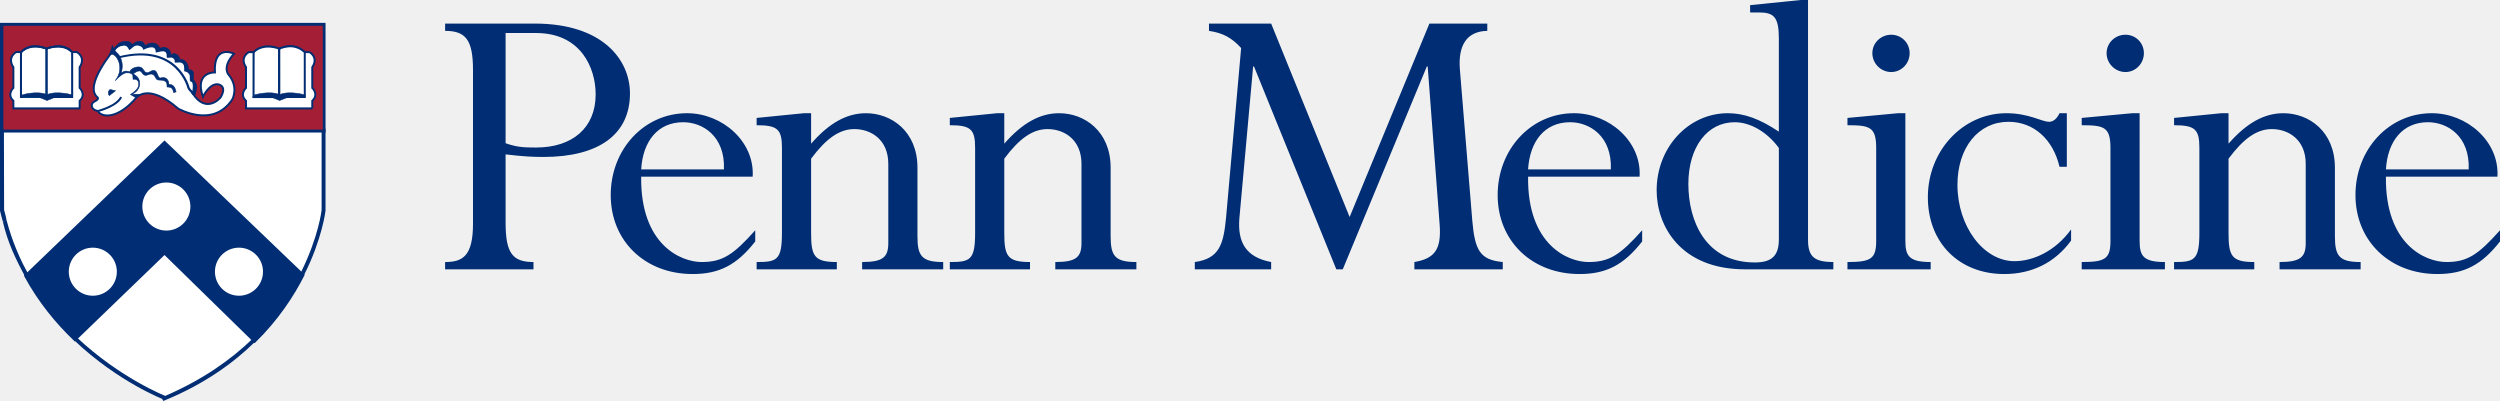
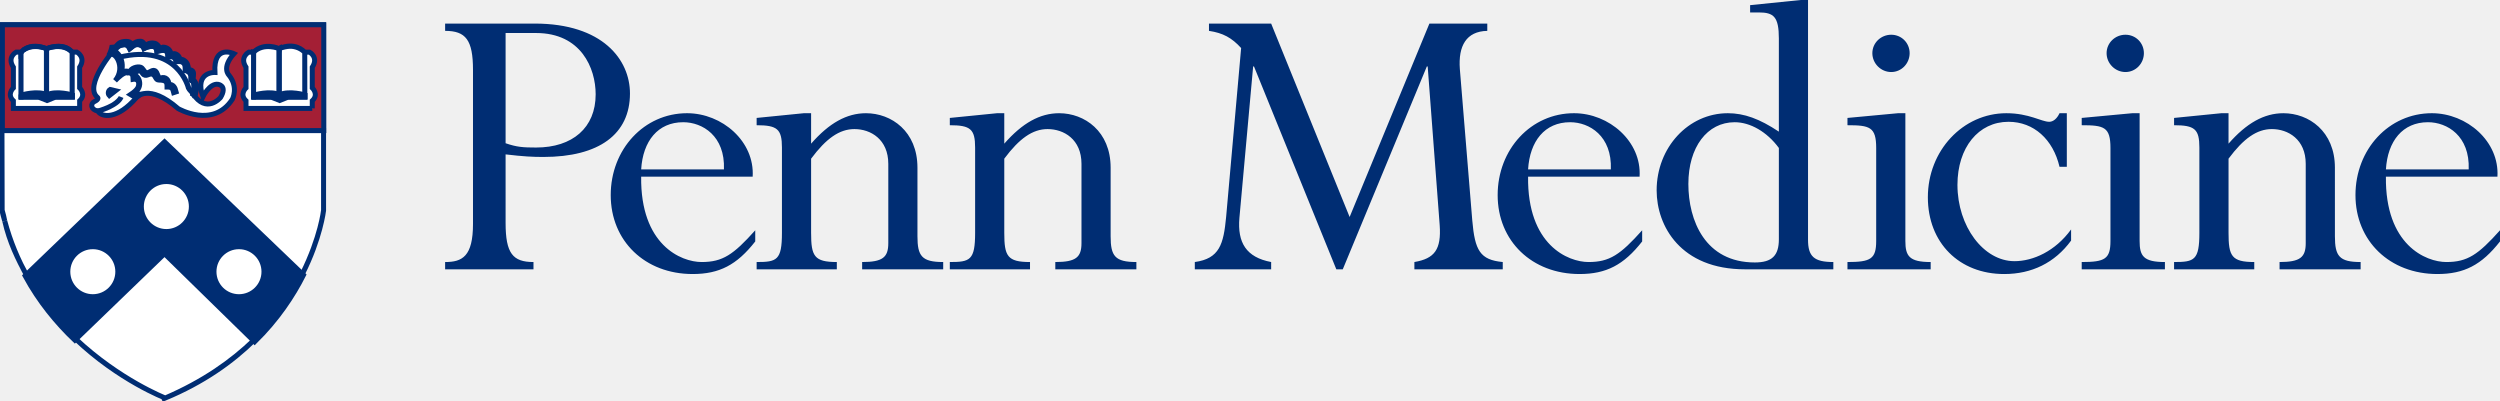
<svg xmlns="http://www.w3.org/2000/svg" version="1.1" id="Layer_1" width="500.235px" height="80.066px">
  <path fill="#002D73" d="M101.167,44.622c0,6.091,1.458,7.81,5.579,7.81v1.459H89.067v-1.459c3.433,0,5.577-1.114,5.577-7.639V13.987  c0-6.008-1.458-7.811-5.577-7.811V4.717h17.935c13.559,0,19.05,7.209,19.05,13.989c0,8.152-6.18,12.7-17.332,12.7  c-2.147,0-3.95-0.088-7.554-0.515 M101.167,28.66c2.231,0.773,3.519,0.859,6.093,0.859c7.294,0,11.928-3.948,11.928-10.642  c0-5.234-2.918-12.271-11.928-12.271h-6.093V28.66z M128.293,35.354c-0.171,13.644,7.98,17.077,12.1,17.077  c4.206,0,6.352-1.46,10.727-6.351v2.231c-3.689,4.719-7.207,6.521-12.527,6.521c-9.527,0-16.391-6.607-16.391-15.791  c0-9.182,6.692-16.389,15.273-16.389c7.036,0,13.557,5.664,13.129,12.7 M144.856,33.895c0.257-6.692-4.29-9.44-8.152-9.44  c-5.063,0-8.066,3.776-8.41,9.44H144.856z M183.577,33.552c0-7.294-5.232-10.898-10.298-10.898c-3.86,0-7.38,1.973-10.982,6.092  v-6.092h-1.461l-9.438,0.943v1.459c4.119,0,5.063,0.771,5.063,4.463v17.076c0,5.493-1.029,5.835-5.063,5.835v1.458h16.045V52.43  c-4.548,0-5.146-1.2-5.146-5.835V31.75c3.003-4.033,5.664-5.922,8.667-5.922c3.26,0,6.779,2.059,6.779,6.951v15.877  c0,2.83-1.117,3.774-5.234,3.774v1.458h16.219V52.43c-4.292,0-5.151-1.2-5.151-5.149 M222.231,33.552  c0-7.294-5.235-10.898-10.296-10.898c-3.862,0-7.382,1.973-10.986,6.092v-6.092h-1.458l-9.439,0.943v1.459  c4.121,0,5.063,0.771,5.063,4.463v17.076c0,5.493-1.028,5.835-5.063,5.835v1.458h16.047V52.43c-4.548,0-5.149-1.2-5.149-5.835V31.75  c3.005-4.033,5.664-5.922,8.667-5.922c3.262,0,6.781,2.059,6.781,6.951v15.877c0,2.83-1.117,3.774-5.236,3.774v1.458h16.221V52.43  c-4.292,0-5.151-1.2-5.151-5.149 M297.597,4.717h-11.582L270.052,43.42L254.35,4.717h-12.441v1.459  c2.83,0.429,4.547,1.375,6.434,3.433l-3.003,33.811c-0.515,5.407-1.287,8.322-6.265,9.011v1.459h15.275v-1.459  c-4.978-0.945-6.78-3.862-6.351-8.839l2.748-30.293h0.17l16.474,40.591h1.289l16.82-40.591h0.171l2.402,31.75  c0.345,4.892-1.029,6.693-5.063,7.382v1.459h17.681v-1.459c-4.551-0.43-5.58-2.319-6.098-8.326l-2.486-30.29  c-0.344-4.636,1.287-7.553,5.489-7.639 M305.761,35.354c-0.172,13.644,7.979,17.077,12.099,17.077c4.205,0,6.353-1.46,10.726-6.351  v2.231c-3.688,4.719-7.207,6.521-12.526,6.521c-9.526,0-16.388-6.607-16.388-15.791c0-9.182,6.69-16.389,15.271-16.389  c7.038,0,13.558,5.664,13.13,12.7 M322.322,33.895c0.255-6.692-4.291-9.44-8.151-9.44c-5.065,0-8.066,3.776-8.41,9.44H322.322z   M361.775,47.968c0,3.349,1.201,4.462,5.064,4.462v1.458h-17.682c-12.87,0-17.673-8.665-17.673-15.79  c0-8.582,6.348-15.445,14.245-15.445c3.258,0,6.348,1.116,10.21,3.689V7.723c0-4.377-1.029-5.235-4.032-5.235h-1.719V1.029  L360.316,0h1.459 M355.94,29.605c-2.404-3.262-5.751-5.149-8.84-5.149c-5.493,0-9.268,4.976-9.268,12.356  c0,7.295,3.348,15.704,13.301,15.704c3.433,0,4.807-1.374,4.807-4.632V29.605z M381.253,48.226c0,3.004,0.771,4.205,5.063,4.205  v1.459h-16.649v-1.459c4.634,0,5.747-0.601,5.747-4.205V29.605c0-4.205-1.284-4.549-5.747-4.549v-1.459l10.127-0.945h1.459   M382.108,10.64c0,2.06-1.629,3.774-3.688,3.774c-2.061,0-3.774-1.714-3.774-3.774c0-2.06,1.714-3.69,3.774-3.69  C380.479,6.95,382.108,8.581,382.108,10.64z M413.558,22.654h-1.46c-0.517,1.116-1.288,1.716-2.06,1.716  c-1.543,0-4.031-1.716-8.58-1.716c-8.669,0-15.705,7.465-15.705,16.819c0,9.098,6.267,15.36,15.275,15.36  c5.493,0,10.127-2.232,13.385-6.694v-2.23c-3.174,4.378-7.635,6.351-11.324,6.351c-6.181,0-11.415-6.952-11.415-15.274  c0-7.466,4.204-12.615,10.214-12.615c5.063,0,8.922,3.519,10.21,9.01h1.46 M428.124,48.226c0,3.004,0.771,4.205,5.063,4.205v1.459  h-16.649v-1.459c4.634,0,5.752-0.601,5.752-4.205V29.605c0-4.205-1.289-4.549-5.752-4.549v-1.459l10.126-0.945h1.461 M428.98,10.64  c0,2.06-1.631,3.774-3.689,3.774c-2.061,0-3.774-1.714-3.774-3.774c0-2.06,1.714-3.69,3.774-3.69  C427.35,6.95,428.98,8.581,428.98,10.64z M467.2,33.552c0-7.294-5.238-10.898-10.302-10.898c-3.858,0-7.379,1.973-10.982,6.092  v-6.092h-1.459l-9.438,0.943v1.459c4.12,0,5.063,0.771,5.063,4.463v17.076c0,5.493-1.029,5.835-5.063,5.835v1.458h16.045V52.43  c-4.549,0-5.147-1.2-5.147-5.835V31.75c3.004-4.033,5.664-5.922,8.667-5.922c3.26,0,6.778,2.059,6.778,6.951v15.877  c0,2.83-1.114,3.774-5.234,3.774v1.458h16.22V52.43c-4.292,0-5.146-1.2-5.146-5.149 M477.406,35.354  c-0.171,13.644,7.983,17.077,12.104,17.077c4.202,0,6.349-1.46,10.726-6.351v2.231c-3.689,4.719-7.209,6.521-12.527,6.521  c-9.525,0-16.394-6.607-16.394-15.791c0-9.182,6.694-16.389,15.275-16.389c7.037,0,13.558,5.664,13.131,12.7 M493.971,33.895  c0.256-6.692-4.294-9.44-8.152-9.44c-5.063,0-8.068,3.776-8.412,9.44H493.971z" />
  <path fill="#FFFFFF" d="M0.235,4.902v36.739c4.23,26.912,32.625,37.896,32.625,37.896c30.122-12.925,31.882-37.896,31.882-37.896  V4.902" />
-   <path fill="none" stroke="#002D73" stroke-width="0.784" d="M15.056,67.748L15.056,67.748c8.824,8.32,18.01,11.895,18.01,11.895  c7.676-3.308,13.32-7.304,17.736-11.567c-4.41,4.331-10.186,8.428-17.736,11.567C33.066,79.642,23.848,76.132,15.056,67.748z" />
-   <path fill="none" stroke="#002D73" stroke-width="0.784" d="M5.446,55.296L5.446,55.296C3.59,51.981,2.034,48.3,0.952,44.231  C1.875,48.371,3.596,51.904,5.446,55.296z" />
-   <path fill="none" stroke="#002D73" stroke-width="0.784" d="M64.744,26.127V42.13c0,0-0.657,5.604-4.227,12.663l0.017-0.053  c3.65-7.339,4.209-12.681,4.209-12.681V26.127z" />
-   <path fill="none" stroke="#002D73" stroke-width="0.784" d="M0.393,26.127h64.352V4.962H0.393V42.13  c0.157,0.756,0.369,1.371,0.558,2.101c-0.15-0.713-0.289-1.435-0.521-2.171L0.393,26.127z" />
+   <path fill="none" stroke="#002D73" strokeWidth="0.784" d="M15.056,67.748L15.056,67.748c8.824,8.32,18.01,11.895,18.01,11.895  c7.676-3.308,13.32-7.304,17.736-11.567c-4.41,4.331-10.186,8.428-17.736,11.567C33.066,79.642,23.848,76.132,15.056,67.748z" />
+   <path fill="none" stroke="#002D73" strokeWidth="0.784" d="M5.446,55.296L5.446,55.296C3.59,51.981,2.034,48.3,0.952,44.231  C1.875,48.371,3.596,51.904,5.446,55.296z" />
+   <path fill="none" stroke="#002D73" strokeWidth="0.784" d="M64.744,26.127V42.13c0,0-0.657,5.604-4.227,12.663l0.017-0.053  c3.65-7.339,4.209-12.681,4.209-12.681V26.127z" />
+   <path fill="none" stroke="#002D73" strokeWidth="0.784" d="M0.393,26.127h64.352V4.962H0.393V42.13  c0.157,0.756,0.369,1.371,0.558,2.101c-0.15-0.713-0.289-1.435-0.521-2.171L0.393,26.127z" />
  <path fill="#002D73" d="M5.024,55.189c2.806,5.176,6.343,9.435,9.953,12.877l17.943-17.31l18.033,17.637  c4.558-4.473,7.666-9.19,9.776-13.364L32.919,28.377 M18.572,59.369c-2.764,0-5.005-2.236-5.005-5.005  c0-2.764,2.241-5.004,5.005-5.004c2.763,0,5.005,2.24,5.005,5.004C23.577,57.132,21.335,59.369,18.572,59.369z M47.817,49.36  c2.763,0,5.004,2.24,5.004,5.004c0,2.769-2.241,5.005-5.004,5.005c-2.766,0-5.005-2.236-5.005-5.005  C42.812,51.6,45.051,49.36,47.817,49.36z M38.293,41.326c0,2.764-2.241,5.007-5.007,5.007c-2.764,0-5.003-2.243-5.003-5.007  c0-2.764,2.239-5.006,5.003-5.006C36.052,36.32,38.293,38.562,38.293,41.326z" />
-   <path fill="none" stroke="#002D73" stroke-width="0.392" d="M5.024,55.189c2.806,5.176,6.343,9.435,9.953,12.877l17.943-17.31  l18.033,17.637c4.558-4.473,7.666-9.19,9.776-13.364L32.919,28.377L5.024,55.189z M18.572,59.369c-2.764,0-5.005-2.236-5.005-5.005  c0-2.764,2.241-5.004,5.005-5.004c2.763,0,5.005,2.24,5.005,5.004C23.577,57.132,21.335,59.369,18.572,59.369z M47.817,49.36  c2.763,0,5.004,2.24,5.004,5.004c0,2.769-2.241,5.005-5.004,5.005c-2.766,0-5.005-2.236-5.005-5.005  C42.812,51.6,45.051,49.36,47.817,49.36z M38.293,41.326c0,2.764-2.241,5.007-5.007,5.007c-2.764,0-5.003-2.243-5.003-5.007  c0-2.764,2.239-5.006,5.003-5.006C36.052,36.32,38.293,38.562,38.293,41.326z" />
+   <path fill="none" stroke="#002D73" strokeWidth="0.392" d="M5.024,55.189c2.806,5.176,6.343,9.435,9.953,12.877l17.943-17.31  l18.033,17.637c4.558-4.473,7.666-9.19,9.776-13.364L32.919,28.377L5.024,55.189z M18.572,59.369c-2.764,0-5.005-2.236-5.005-5.005  c0-2.764,2.241-5.004,5.005-5.004c2.763,0,5.005,2.24,5.005,5.004C23.577,57.132,21.335,59.369,18.572,59.369z M47.817,49.36  c2.763,0,5.004,2.24,5.004,5.004c0,2.769-2.241,5.005-5.004,5.005c-2.766,0-5.005-2.236-5.005-5.005  C42.812,51.6,45.051,49.36,47.817,49.36z M38.293,41.326c0,2.764-2.241,5.007-5.007,5.007c-2.764,0-5.003-2.243-5.003-5.007  c0-2.764,2.239-5.006,5.003-5.006C36.052,36.32,38.293,38.562,38.293,41.326z" />
  <path fill="#A90533" d="M9.292,9.739c0.007-0.001,0.015-0.003,0.021-0.007C9.282,9.721,9.158,9.673,8.961,9.608  c0.206,0.074,0.324,0.131,0.324,0.131v9.665H4.207v0.015h5.117v-0.021H9.31" />
-   <path fill="none" stroke="#004785" stroke-width="0.392" d="M9.292,9.739c0.007-0.001,0.015-0.003,0.021-0.007  C9.282,9.721,9.158,9.673,8.961,9.608c0.206,0.074,0.324,0.131,0.324,0.131v9.665H4.207v0.015h5.117v-0.021H9.31L9.292,9.739z" />
+   <path fill="none" stroke="#004785" strokeWidth="0.392" d="M9.292,9.739c0.007-0.001,0.015-0.003,0.021-0.007  C9.282,9.721,9.158,9.673,8.961,9.608c0.206,0.074,0.324,0.131,0.324,0.131v9.665H4.207v0.015h5.117v-0.021H9.31L9.292,9.739z" />
  <path fill="#A90533" d="M9.581,9.646C9.623,9.633,9.66,9.621,9.698,9.608C9.655,9.622,9.616,9.634,9.581,9.646" />
-   <path fill="none" stroke="#004785" stroke-width="0.392" d="M9.581,9.646C9.623,9.633,9.66,9.621,9.698,9.608  C9.655,9.622,9.616,9.634,9.581,9.646z" />
+   <path fill="none" stroke="#004785" strokeWidth="0.392" d="M9.581,9.646C9.623,9.633,9.66,9.621,9.698,9.608  C9.655,9.622,9.616,9.634,9.581,9.646z" />
  <path fill="#A41F35" d="M0.476,4.962v21.165H64.78V4.962 M15.937,21.691H9.306h-6.63V20.17c-1.382-1.295,0.002-2.584,0.002-2.584  v-4.131c-1.323-2.016,0.547-3.027,0.547-3.027h0.984c0,0.002,0,0.002,0,0.002l-0.002,0.003v0.059  c0.144-0.169,0.295-0.313,0.451-0.441c-0.15,0.11-0.298,0.229-0.439,0.37c0.2-0.216,0.419-0.384,0.645-0.531  c1.428-1,3.184-0.591,3.986-0.32c0.282,0.085,0.457,0.155,0.457,0.155C9.96,9.48,10.545,9.354,11.065,9.3  c1.975-0.235,2.889,0.627,3.247,1.004c0.006,0.003,0.006,0.009,0.012,0.012c0.042,0.045,0.081,0.086,0.107,0.111v8.969H9.324v0.022  h5.122v-8.981v-0.001c-0.001-0.003-0.005-0.005-0.007-0.009h0.95c0,0,1.87,1.011,0.546,3.027v4.131c0,0,1.382,1.29,0.002,2.584  V21.691z M46.499,19.858c-3.85,5.936-10.847,1.875-10.847,1.875c-5.969-5.188-8.34-2.225-8.34-2.225  c-3.779,4.441-6.992,4.021-7.741,2.712c-1.497-0.298-1.461-1.516-0.705-1.881c1.09-0.527,0.652-0.851,0.652-0.851  c-2.882-2.329,3.346-9.612,3.346-9.612s0.509-0.642,1.248-0.824c0.762-0.193,1.367-0.257,1.831,0.692  c0.642-0.484,0.752-0.834,1.553-0.834c0.498,0,1.129,0.324,1.292,0.785c0,0,2.434-1.267,2.567,0.579l0.462-0.113  c0.742-0.119,1.76-0.395,1.76,1.202l0.854-0.043c0.468,0.187,0.75,0.52,0.75,1.016c0.549,0,0.95-0.148,1.391,0.16  c0.522,0.361,0.481,0.951,0.481,1.606c0.644,0.134,1.125,0.603,1.125,1.259c0,0.269,0,0.401,0,0.669  c0,0.173,0.269,0.148,0.375,0.268c0.309,0.337,0.294,1.543,0.004,2.396c2.752,4.237,5.576,0.812,5.576,0.812  c1.447-2.434-0.534-2.642-0.534-2.642c-1.694-0.209-3,2.502-3,2.502c-1.729-5.051,2.402-4.869,2.402-4.869  c-0.316-5.746,3.817-3.756,3.817-3.756c-2.578,2.878-0.989,4.312-0.989,4.312C47.769,17.491,46.499,19.858,46.499,19.858z   M62.483,21.691h-6.631h-6.628V20.17c-1.38-1.295,0-2.584,0-2.584v-4.131c-1.321-2.016,0.549-3.018,0.549-3.018h0.982  c2.145-2.108,5.078-0.711,5.078-0.711v9.676h-5.078v0.018h5.116v-0.022h-0.013l-0.019-9.671c0.013-0.005,0.024-0.006,0.037-0.014  v0.027c0,0-3.097-1.31-5.121,0.698c1.912-2.021,5.097-0.711,5.097-0.711c3.295-1.21,4.521,0.236,5.125,0.711  c-2.313-2.165-5.102-0.698-5.102-0.698V9.712c3.155-1.336,4.798,0.43,5.102,0.725l0.003,8.96h-5.108v0.022h5.122l-0.017-8.982  c-0.001-0.002,0.001,0.001,0,0h0.958c0,0,1.871,1.001,0.547,3.018v4.131c0,0,1.382,1.29,0,2.584V21.691z" />
-   <path fill="none" stroke="#002D73" stroke-width="0.392" d="M0.476,4.962v21.165H64.78V4.962H0.476z M15.937,21.691H9.306h-6.63  V20.17c-1.382-1.295,0.002-2.584,0.002-2.584v-4.131c-1.323-2.016,0.547-3.027,0.547-3.027h0.984c0,0.002,0,0.002,0,0.002  l-0.002,0.003v0.059c0.144-0.169,0.295-0.313,0.451-0.441c-0.15,0.11-0.298,0.229-0.439,0.37c0.2-0.216,0.419-0.384,0.645-0.531  c1.428-1,3.184-0.591,3.986-0.32c0.282,0.085,0.457,0.155,0.457,0.155C9.96,9.48,10.545,9.354,11.065,9.3  c1.975-0.235,2.889,0.627,3.247,1.004c0.006,0.003,0.006,0.009,0.012,0.012c0.042,0.045,0.081,0.086,0.107,0.111v8.969H9.324v0.022  h5.122v-8.981v-0.001c-0.001-0.003-0.005-0.005-0.007-0.009h0.95c0,0,1.87,1.011,0.546,3.027v4.131c0,0,1.382,1.29,0.002,2.584  V21.691z M46.499,19.858c-3.85,5.936-10.847,1.875-10.847,1.875c-5.969-5.188-8.34-2.225-8.34-2.225  c-3.779,4.441-6.992,4.021-7.741,2.712c-1.497-0.298-1.461-1.516-0.705-1.881c1.09-0.527,0.652-0.851,0.652-0.851  c-2.882-2.329,3.346-9.612,3.346-9.612s0.509-0.642,1.248-0.824c0.762-0.193,1.367-0.257,1.831,0.692  c0.642-0.484,0.752-0.834,1.553-0.834c0.498,0,1.129,0.324,1.292,0.785c0,0,2.434-1.267,2.567,0.579l0.462-0.113  c0.742-0.119,1.76-0.395,1.76,1.202l0.854-0.043c0.468,0.187,0.75,0.52,0.75,1.016c0.549,0,0.95-0.148,1.391,0.16  c0.522,0.361,0.481,0.951,0.481,1.606c0.644,0.134,1.125,0.603,1.125,1.259c0,0.269,0,0.401,0,0.669  c0,0.173,0.269,0.148,0.375,0.268c0.309,0.337,0.294,1.543,0.004,2.396c2.752,4.237,5.576,0.812,5.576,0.812  c1.447-2.434-0.534-2.642-0.534-2.642c-1.694-0.209-3,2.502-3,2.502c-1.729-5.051,2.402-4.869,2.402-4.869  c-0.316-5.746,3.817-3.756,3.817-3.756c-2.578,2.878-0.989,4.312-0.989,4.312C47.769,17.491,46.499,19.858,46.499,19.858z   M62.483,21.691h-6.631h-6.628V20.17c-1.38-1.295,0-2.584,0-2.584v-4.131c-1.321-2.016,0.549-3.018,0.549-3.018h0.982  c2.145-2.108,5.078-0.711,5.078-0.711v9.676h-5.078v0.018h5.116v-0.022h-0.013l-0.019-9.671c0.013-0.005,0.024-0.006,0.037-0.014  v0.027c0,0-3.097-1.31-5.121,0.698c1.912-2.021,5.097-0.711,5.097-0.711c3.295-1.21,4.521,0.236,5.125,0.711  c-2.313-2.165-5.102-0.698-5.102-0.698V9.712c3.155-1.336,4.798,0.43,5.102,0.725l0.003,8.96h-5.108v0.022h5.122l-0.017-8.982  c-0.001-0.002,0.001,0.001,0,0h0.958c0,0,1.871,1.001,0.547,3.018v4.131c0,0,1.382,1.29,0,2.584V21.691z" />
+   <path fill="none" stroke="#002D73" strokeWidth="0.392" d="M0.476,4.962v21.165H64.78V4.962H0.476z M15.937,21.691H9.306h-6.63  V20.17c-1.382-1.295,0.002-2.584,0.002-2.584v-4.131c-1.323-2.016,0.547-3.027,0.547-3.027h0.984c0,0.002,0,0.002,0,0.002  l-0.002,0.003v0.059c0.144-0.169,0.295-0.313,0.451-0.441c-0.15,0.11-0.298,0.229-0.439,0.37c0.2-0.216,0.419-0.384,0.645-0.531  c1.428-1,3.184-0.591,3.986-0.32c0.282,0.085,0.457,0.155,0.457,0.155C9.96,9.48,10.545,9.354,11.065,9.3  c1.975-0.235,2.889,0.627,3.247,1.004c0.006,0.003,0.006,0.009,0.012,0.012c0.042,0.045,0.081,0.086,0.107,0.111v8.969H9.324v0.022  h5.122v-8.981v-0.001c-0.001-0.003-0.005-0.005-0.007-0.009h0.95c0,0,1.87,1.011,0.546,3.027v4.131c0,0,1.382,1.29,0.002,2.584  V21.691z M46.499,19.858c-3.85,5.936-10.847,1.875-10.847,1.875c-5.969-5.188-8.34-2.225-8.34-2.225  c-3.779,4.441-6.992,4.021-7.741,2.712c-1.497-0.298-1.461-1.516-0.705-1.881c1.09-0.527,0.652-0.851,0.652-0.851  c-2.882-2.329,3.346-9.612,3.346-9.612s0.509-0.642,1.248-0.824c0.762-0.193,1.367-0.257,1.831,0.692  c0.642-0.484,0.752-0.834,1.553-0.834c0.498,0,1.129,0.324,1.292,0.785c0,0,2.434-1.267,2.567,0.579l0.462-0.113  c0.742-0.119,1.76-0.395,1.76,1.202l0.854-0.043c0.468,0.187,0.75,0.52,0.75,1.016c0.549,0,0.95-0.148,1.391,0.16  c0.522,0.361,0.481,0.951,0.481,1.606c0.644,0.134,1.125,0.603,1.125,1.259c0,0.269,0,0.401,0,0.669  c0,0.173,0.269,0.148,0.375,0.268c0.309,0.337,0.294,1.543,0.004,2.396c2.752,4.237,5.576,0.812,5.576,0.812  c1.447-2.434-0.534-2.642-0.534-2.642c-1.694-0.209-3,2.502-3,2.502c-1.729-5.051,2.402-4.869,2.402-4.869  c-0.316-5.746,3.817-3.756,3.817-3.756c-2.578,2.878-0.989,4.312-0.989,4.312C47.769,17.491,46.499,19.858,46.499,19.858z   M62.483,21.691h-6.631h-6.628V20.17c-1.38-1.295,0-2.584,0-2.584v-4.131c-1.321-2.016,0.549-3.018,0.549-3.018h0.982  c2.145-2.108,5.078-0.711,5.078-0.711v9.676h-5.078v0.018h5.116v-0.022h-0.013l-0.019-9.671c0.013-0.005,0.024-0.006,0.037-0.014  v0.027c0,0-3.097-1.31-5.121,0.698c1.912-2.021,5.097-0.711,5.097-0.711c3.295-1.21,4.521,0.236,5.125,0.711  c-2.313-2.165-5.102-0.698-5.102-0.698V9.712c3.155-1.336,4.798,0.43,5.102,0.725l0.003,8.96h-5.108v0.022h5.122l-0.017-8.982  c-0.001-0.002,0.001,0.001,0,0h0.958c0,0,1.871,1.001,0.547,3.018v4.131c0,0,1.382,1.29,0,2.584V21.691z" />
  <path fill="#002D73" d="M24.235,19.411c-0.112,0.287-1.04,1.874-4.665,2.811C19.57,22.222,23.542,21.191,24.235,19.411" />
-   <path fill="none" stroke="#002D73" stroke-width="0.392" strokeLinejoin="round" d="M24.235,19.411  c-0.112,0.287-1.04,1.874-4.665,2.811C19.57,22.222,23.542,21.191,24.235,19.411z" />
+   <path fill="none" stroke="#002D73" strokeWidth="0.392" strokeLinejoin="round" d="M24.235,19.411  c-0.112,0.287-1.04,1.874-4.665,2.811C19.57,22.222,23.542,21.191,24.235,19.411z" />
  <path fill="#002D73" d="M8.961,9.608C8.926,9.597,8.889,9.585,8.85,9.571c-0.814-0.242-2.571-0.584-3.986,0.32  c-0.07,0.052-0.138,0.104-0.206,0.161C6.212,8.92,8.164,9.357,8.961,9.608" />
-   <path fill="none" stroke="#002D73" stroke-width="0.392" d="M8.961,9.608C8.926,9.597,8.889,9.585,8.85,9.571  c-0.814-0.242-2.571-0.584-3.986,0.32c-0.07,0.052-0.138,0.104-0.206,0.161C6.212,8.92,8.164,9.357,8.961,9.608z" />
+   <path fill="none" stroke="#002D73" strokeWidth="0.392" d="M8.961,9.608C8.926,9.597,8.889,9.585,8.85,9.571  c-0.814-0.242-2.571-0.584-3.986,0.32c-0.07,0.052-0.138,0.104-0.206,0.161C6.212,8.92,8.164,9.357,8.961,9.608z" />
  <path fill="#002D73" d="M9.581,9.646C9.492,9.676,9.405,9.7,9.313,9.732c0.003,0.004,0.015,0.009,0.015,0.009S9.423,9.7,9.581,9.646  " />
-   <path fill="none" stroke="#002D73" stroke-width="0.392" d="M9.581,9.646C9.492,9.676,9.405,9.7,9.313,9.732  c0.003,0.004,0.015,0.009,0.015,0.009S9.423,9.7,9.581,9.646z" />
+   <path fill="none" stroke="#002D73" strokeWidth="0.392" d="M9.581,9.646C9.492,9.676,9.405,9.7,9.313,9.732  c0.003,0.004,0.015,0.009,0.015,0.009S9.423,9.7,9.581,9.646z" />
  <path fill="#002D73" d="M14.38,10.378c-0.013-0.016-0.032-0.039-0.055-0.062c-0.006-0.006-0.009-0.009-0.012-0.012  c-0.316-0.329-1.348-1.191-3.247-1.004C10.659,9.351,10.2,9.451,9.697,9.608C10.561,9.336,12.783,8.849,14.38,10.378" />
-   <path fill="none" stroke="#002D73" stroke-width="0.392" d="M14.38,10.378c-0.013-0.016-0.032-0.039-0.055-0.062  c-0.006-0.006-0.009-0.009-0.012-0.012c-0.316-0.329-1.348-1.191-3.247-1.004C10.659,9.351,10.2,9.451,9.697,9.608  C10.561,9.336,12.783,8.849,14.38,10.378z" />
+   <path fill="none" stroke="#002D73" strokeWidth="0.392" d="M14.38,10.378c-0.013-0.016-0.032-0.039-0.055-0.062  c-0.006-0.006-0.009-0.009-0.012-0.012c-0.316-0.329-1.348-1.191-3.247-1.004C10.659,9.351,10.2,9.451,9.697,9.608  C10.561,9.336,12.783,8.849,14.38,10.378z" />
  <path fill="#002D73" d="M4.189,19.404h0.017v-8.914c-0.007,0.006-0.012,0.013-0.017,0.019" />
-   <path fill="none" stroke="#002D73" stroke-width="0.392" d="M4.189,19.404h0.017v-8.914c-0.007,0.006-0.012,0.013-0.017,0.019  V19.404z" />
+   <path fill="none" stroke="#002D73" strokeWidth="0.392" d="M4.189,19.404h0.017v-8.914c-0.007,0.006-0.012,0.013-0.017,0.019  V19.404z" />
  <polyline fill="#002D73" points="9.324,19.397 9.324,19.397 9.329,9.739 " />
-   <polygon fill="none" stroke="#002D73" stroke-width="0.392" points="9.324,19.397 9.324,19.397 9.329,9.739 " />
+   <polygon fill="none" stroke="#002D73" strokeWidth="0.392" points="9.324,19.397 9.324,19.397 9.329,9.739 " />
  <polyline fill="#002D73" points="55.876,9.832 55.876,9.832 55.871,19.398 " />
-   <polygon fill="none" stroke="#002D73" stroke-width="0.392" points="55.876,9.832 55.876,9.832 55.871,19.398 " />
+   <polygon fill="none" stroke="#002D73" strokeWidth="0.392" points="55.876,9.832 55.876,9.832 55.871,19.398 " />
  <path fill="#002D73" d="M50.737,19.404H50.73v-8.966c0.019,0.003,0.029-0.005,0.024,0" />
-   <path fill="none" stroke="#002D73" stroke-width="0.392" d="M50.737,19.404H50.73v-8.966c0.019,0.003,0.029-0.005,0.024,0  L50.737,19.404z" />
+   <path fill="none" stroke="#002D73" strokeWidth="0.392" d="M50.737,19.404H50.73v-8.966c0.019,0.003,0.029-0.005,0.024,0  L50.737,19.404z" />
  <path fill="#002D73" d="M23.765,11.475C35.552,8.558,37.7,17.608,37.7,17.608c0.224,0.458,0.582,0.678,0.809,1.025  c0.009-0.023,0.019-0.046,0.025-0.071c-0.217-0.332-0.561-0.537-0.774-0.966C37.76,17.596,35.605,8.51,23.765,11.475" />
-   <path fill="none" stroke="#002D73" stroke-width="0.392" d="M23.765,11.475C35.552,8.558,37.7,17.608,37.7,17.608  c0.224,0.458,0.582,0.678,0.809,1.025c0.009-0.023,0.019-0.046,0.025-0.071c-0.217-0.332-0.561-0.537-0.774-0.966  C37.76,17.596,35.605,8.51,23.765,11.475z" />
+   <path fill="none" stroke="#002D73" strokeWidth="0.392" d="M23.765,11.475C35.552,8.558,37.7,17.608,37.7,17.608  c0.224,0.458,0.582,0.678,0.809,1.025c0.009-0.023,0.019-0.046,0.025-0.071c-0.217-0.332-0.561-0.537-0.774-0.966  C37.76,17.596,35.605,8.51,23.765,11.475z" />
  <path fill="#004785" d="M26.511,14.962L26.511,14.962C26.486,14.976,26.499,14.969,26.511,14.962" />
-   <path fill="none" stroke="#004785" stroke-width="0.099" d="M26.511,14.962L26.511,14.962  C26.486,14.976,26.499,14.969,26.511,14.962z" />
+   <path fill="none" stroke="#004785" strokeWidth="0.099" d="M26.511,14.962L26.511,14.962  C26.486,14.976,26.499,14.969,26.511,14.962z" />
  <path fill="#002D73" d="M21.877,19.128l1.244-0.969l-1.087-0.253C21.624,18.157,21.545,18.775,21.877,19.128" />
-   <path fill="none" stroke="#002D73" stroke-width="0.099" d="M21.877,19.128l1.244-0.969l-1.087-0.253  C21.624,18.157,21.545,18.775,21.877,19.128z" />
+   <path fill="none" stroke="#002D73" strokeWidth="0.099" d="M21.877,19.128l1.244-0.969l-1.087-0.253  C21.624,18.157,21.545,18.775,21.877,19.128z" />
  <path fill="#002D73" d="M26.387,18.86c1.335-0.557,1.561-1.667,1.57-2.017c0.024-0.812-0.28-1.398-0.958-1.845  c-0.117-0.088-0.227-0.164-0.334-0.233c0.374-0.258,0.781-0.568,1.191-0.568c0.508,0,0.536,0.508,0.938,0.776  c0.588,0.374,1.15-0.403,1.792-0.08c0.589,0.293,0.51,1.123,1.179,1.123c1.606,0,1.66,0.51,1.66,1.394  c0.911,0,1.124,0.239,1.338,1.123l0.482-0.159c-0.215-0.886-0.535-1.5-1.446-1.5c0-0.883-0.642-1.607-1.607-1.287  c-0.634,0.214-0.588-1.151-1.178-1.446c-0.641-0.318-1.283,0.698-1.874,0.324c-0.403-0.269-0.531-0.869-1.018-1.02  c-0.695-0.213-1.98,0.215-2.141,0.911l0.026,0.049c-1.633-0.684-1.802,0.871-1.655-0.117c0.092-0.63,0.352-1.797-0.464-3.167  c-0.244-0.406-0.723-0.718-0.905-1.049c0,0,0.535-0.824,1.276-1.011c0.759-0.188,1.27-0.253,1.734,0.696  c0.642-0.483,0.845-0.836,1.65-0.836c0.493,0,1.033,0.327,1.194,0.789c0,0,2.527-1.268,2.662,0.579l0.463-0.116  c0.741-0.119,1.758-0.393,1.758,1.206l0.855-0.047c0.468,0.188,0.75,0.522,0.75,1.016c0.547,0,0.95-0.146,1.392,0.162  c0.523,0.361,0.482,0.951,0.482,1.606c0.641,0.133,1.125,0.603,1.125,1.259c0,0.267,0,0.403,0,0.668  c0,0.176,0.267,0.148,0.375,0.269c0.321,0.347,0.293,1.632-0.028,2.49l0.429,0.106l0.321-1.498  c-0.053-0.483-0.374-1.099-0.695-1.447c-0.107-0.12,0-0.909,0-1.177c0-0.658-0.376-0.775-1.016-0.911  c0-0.656-0.229-1.352-0.75-1.714c-0.443-0.308-0.416-0.266-0.964-0.266c0-0.497-0.515-1.12-1.139-1.167l-0.681,0.148  c0.066-0.803-0.688-1.437-1.564-1.445l-0.579,0.214c-0.301-0.398-0.509-0.854-1.099-0.99c-1.124-0.261-1.838,0.475-1.838,0.475  c-0.256-0.37-0.477-0.878-0.972-0.878c-0.802,0-1.001,0.167-1.644,0.647c-0.388-0.468-0.605-0.618-1.222-0.618  c-0.528,0-1.251,0.085-1.716,0.618l-0.61,0.634c-0.019,0.009-0.082,0.089-0.158,0.199C22.5,9.23,22.448,9.054,22.448,9.054  s-0.146,1.126-0.71,2.066c1.193-1.298,3.55,2.34,1.292,5.035c0.571-0.599,1.813-1.795,2.478-1.563c0,0,0.301-0.061,0.654,0.083  c0,0,0.314,0.213,0.303,0.218c0.174,0.197,0.112,0.383,0.154,0.97c0,0,1.318-0.255,1.111,1.227  c-0.049,0.339-0.231,0.901-1.614,1.827l1.058,0.625l0.971-0.682" />
-   <path fill="none" stroke="#002D73" stroke-width="0.099" d="M26.387,18.86c1.335-0.557,1.561-1.667,1.57-2.017  c0.024-0.812-0.28-1.398-0.958-1.845c-0.117-0.088-0.227-0.164-0.334-0.233c0.374-0.258,0.781-0.568,1.191-0.568  c0.508,0,0.536,0.508,0.938,0.776c0.588,0.374,1.15-0.403,1.792-0.08c0.589,0.293,0.51,1.123,1.179,1.123  c1.606,0,1.66,0.51,1.66,1.394c0.911,0,1.124,0.239,1.338,1.123l0.482-0.159c-0.215-0.886-0.535-1.5-1.446-1.5  c0-0.883-0.642-1.607-1.607-1.287c-0.634,0.214-0.588-1.151-1.178-1.446c-0.641-0.318-1.283,0.698-1.874,0.324  c-0.403-0.269-0.531-0.869-1.018-1.02c-0.695-0.213-1.98,0.215-2.141,0.911l0.026,0.049c-1.633-0.684-1.802,0.871-1.655-0.117  c0.092-0.63,0.352-1.797-0.464-3.167c-0.244-0.406-0.723-0.718-0.905-1.049c0,0,0.535-0.824,1.276-1.011  c0.759-0.188,1.27-0.253,1.734,0.696c0.642-0.483,0.845-0.836,1.65-0.836c0.493,0,1.033,0.327,1.194,0.789  c0,0,2.527-1.268,2.662,0.579l0.463-0.116c0.741-0.119,1.758-0.393,1.758,1.206l0.855-0.047c0.468,0.188,0.75,0.522,0.75,1.016  c0.547,0,0.95-0.146,1.392,0.162c0.523,0.361,0.482,0.951,0.482,1.606c0.641,0.133,1.125,0.603,1.125,1.259c0,0.267,0,0.403,0,0.668  c0,0.176,0.267,0.148,0.375,0.269c0.321,0.347,0.293,1.632-0.028,2.49l0.429,0.106l0.321-1.498  c-0.053-0.483-0.374-1.099-0.695-1.447c-0.107-0.12,0-0.909,0-1.177c0-0.658-0.376-0.775-1.016-0.911  c0-0.656-0.229-1.352-0.75-1.714c-0.443-0.308-0.416-0.266-0.964-0.266c0-0.497-0.515-1.12-1.139-1.167l-0.681,0.148  c0.066-0.803-0.688-1.437-1.564-1.445l-0.579,0.214c-0.301-0.398-0.509-0.854-1.099-0.99c-1.124-0.261-1.838,0.475-1.838,0.475  c-0.256-0.37-0.477-0.878-0.972-0.878c-0.802,0-1.001,0.167-1.644,0.647c-0.388-0.468-0.605-0.618-1.222-0.618  c-0.528,0-1.251,0.085-1.716,0.618l-0.61,0.634c-0.019,0.009-0.082,0.089-0.158,0.199C22.5,9.23,22.448,9.054,22.448,9.054  s-0.146,1.126-0.71,2.066c1.193-1.298,3.55,2.34,1.292,5.035c0.571-0.599,1.813-1.795,2.478-1.563c0,0,0.301-0.061,0.654,0.083  c0,0,0.314,0.213,0.303,0.218c0.174,0.197,0.112,0.383,0.154,0.97c0,0,1.318-0.255,1.111,1.227  c-0.049,0.339-0.231,0.901-1.614,1.827l1.058,0.625l0.971-0.682H26.387z" />
+   <path fill="none" stroke="#002D73" strokeWidth="0.099" d="M26.387,18.86c1.335-0.557,1.561-1.667,1.57-2.017  c0.024-0.812-0.28-1.398-0.958-1.845c-0.117-0.088-0.227-0.164-0.334-0.233c0.374-0.258,0.781-0.568,1.191-0.568  c0.508,0,0.536,0.508,0.938,0.776c0.588,0.374,1.15-0.403,1.792-0.08c0.589,0.293,0.51,1.123,1.179,1.123  c1.606,0,1.66,0.51,1.66,1.394c0.911,0,1.124,0.239,1.338,1.123l0.482-0.159c-0.215-0.886-0.535-1.5-1.446-1.5  c0-0.883-0.642-1.607-1.607-1.287c-0.634,0.214-0.588-1.151-1.178-1.446c-0.641-0.318-1.283,0.698-1.874,0.324  c-0.403-0.269-0.531-0.869-1.018-1.02c-0.695-0.213-1.98,0.215-2.141,0.911l0.026,0.049c-1.633-0.684-1.802,0.871-1.655-0.117  c0.092-0.63,0.352-1.797-0.464-3.167c-0.244-0.406-0.723-0.718-0.905-1.049c0,0,0.535-0.824,1.276-1.011  c0.759-0.188,1.27-0.253,1.734,0.696c0.642-0.483,0.845-0.836,1.65-0.836c0.493,0,1.033,0.327,1.194,0.789  c0,0,2.527-1.268,2.662,0.579l0.463-0.116c0.741-0.119,1.758-0.393,1.758,1.206l0.855-0.047c0.468,0.188,0.75,0.522,0.75,1.016  c0.547,0,0.95-0.146,1.392,0.162c0.523,0.361,0.482,0.951,0.482,1.606c0.641,0.133,1.125,0.603,1.125,1.259c0,0.267,0,0.403,0,0.668  c0,0.176,0.267,0.148,0.375,0.269c0.321,0.347,0.293,1.632-0.028,2.49l0.429,0.106l0.321-1.498  c-0.053-0.483-0.374-1.099-0.695-1.447c-0.107-0.12,0-0.909,0-1.177c0-0.658-0.376-0.775-1.016-0.911  c0-0.656-0.229-1.352-0.75-1.714c-0.443-0.308-0.416-0.266-0.964-0.266c0-0.497-0.515-1.12-1.139-1.167l-0.681,0.148  c0.066-0.803-0.688-1.437-1.564-1.445l-0.579,0.214c-0.301-0.398-0.509-0.854-1.099-0.99c-1.124-0.261-1.838,0.475-1.838,0.475  c-0.256-0.37-0.477-0.878-0.972-0.878c-0.802,0-1.001,0.167-1.644,0.647c-0.388-0.468-0.605-0.618-1.222-0.618  c-0.528,0-1.251,0.085-1.716,0.618l-0.61,0.634c-0.019,0.009-0.082,0.089-0.158,0.199C22.5,9.23,22.448,9.054,22.448,9.054  s-0.146,1.126-0.71,2.066c1.193-1.298,3.55,2.34,1.292,5.035c0.571-0.599,1.813-1.795,2.478-1.563c0,0,0.301-0.061,0.654,0.083  c0,0,0.314,0.213,0.303,0.218c0.174,0.197,0.112,0.383,0.154,0.97c0,0,1.318-0.255,1.111,1.227  c-0.049,0.339-0.231,0.901-1.614,1.827l1.058,0.625l0.971-0.682H26.387z" />
  <path fill="#002D73" d="M9.409,18.938c1.999-0.862,5.084,0.063,5.084,0.063l0.001,0.426h-3.385L9.409,20.11l-1.702-0.682H4.336  l0.002-0.426C4.338,19.001,7.407,18.076,9.409,18.938" />
-   <path fill="none" stroke="#002D73" stroke-width="0.099" d="M9.409,18.938c1.999-0.862,5.084,0.063,5.084,0.063l0.001,0.426h-3.385  L9.409,20.11l-1.702-0.682H4.336l0.002-0.426C4.338,19.001,7.407,18.076,9.409,18.938" />
+   <path fill="none" stroke="#002D73" strokeWidth="0.099" d="M9.409,18.938c1.999-0.862,5.084,0.063,5.084,0.063l0.001,0.426h-3.385  L9.409,20.11l-1.702-0.682H4.336l0.002-0.426C4.338,19.001,7.407,18.076,9.409,18.938" />
  <path fill="#002D73" d="M55.957,18.938c1.999-0.862,5.084,0.063,5.084,0.063l0.001,0.426h-3.385l-1.701,0.682l-1.703-0.682h-3.37  v-0.426C50.884,19.001,53.955,18.076,55.957,18.938" />
-   <path fill="none" stroke="#002D73" stroke-width="0.099" d="M55.957,18.938c1.999-0.862,5.084,0.063,5.084,0.063l0.001,0.426h-3.385  l-1.701,0.682l-1.703-0.682h-3.37v-0.426C50.884,19.001,53.955,18.076,55.957,18.938" />
+   <path fill="none" stroke="#002D73" strokeWidth="0.099" d="M55.957,18.938c1.999-0.862,5.084,0.063,5.084,0.063l0.001,0.426h-3.385  l-1.701,0.682l-1.703-0.682h-3.37v-0.426C50.884,19.001,53.955,18.076,55.957,18.938" />
</svg>
